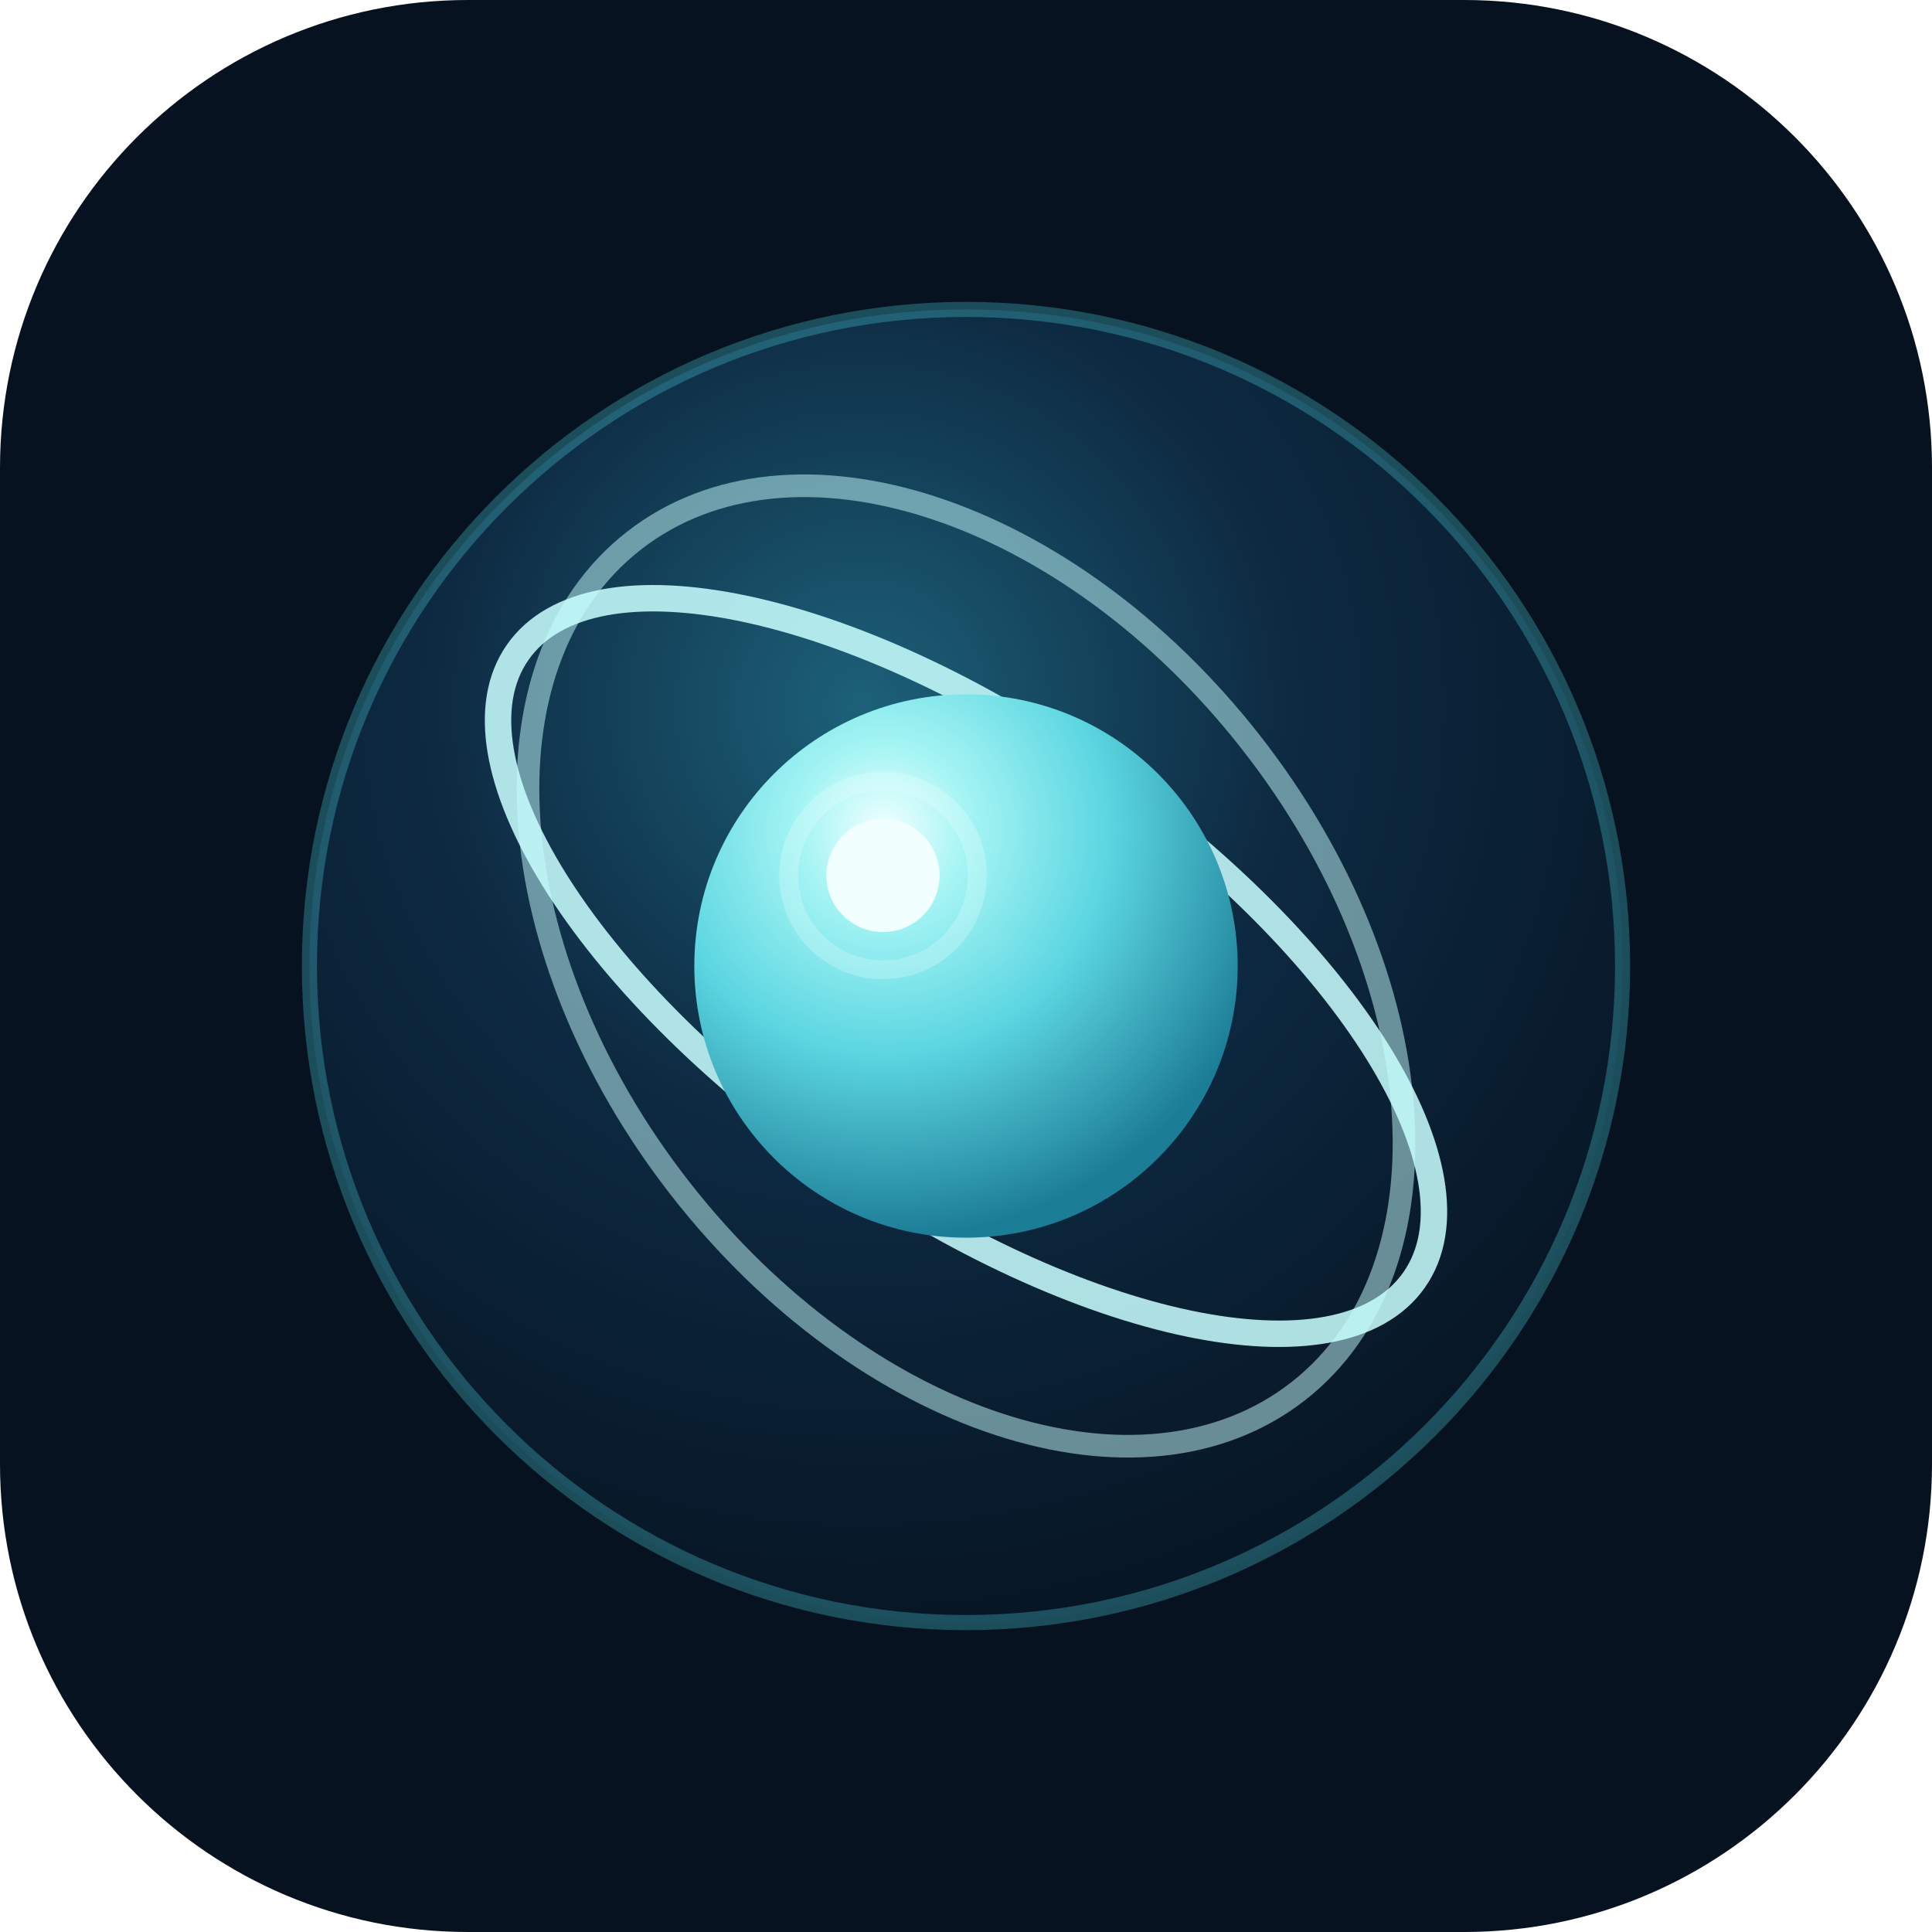
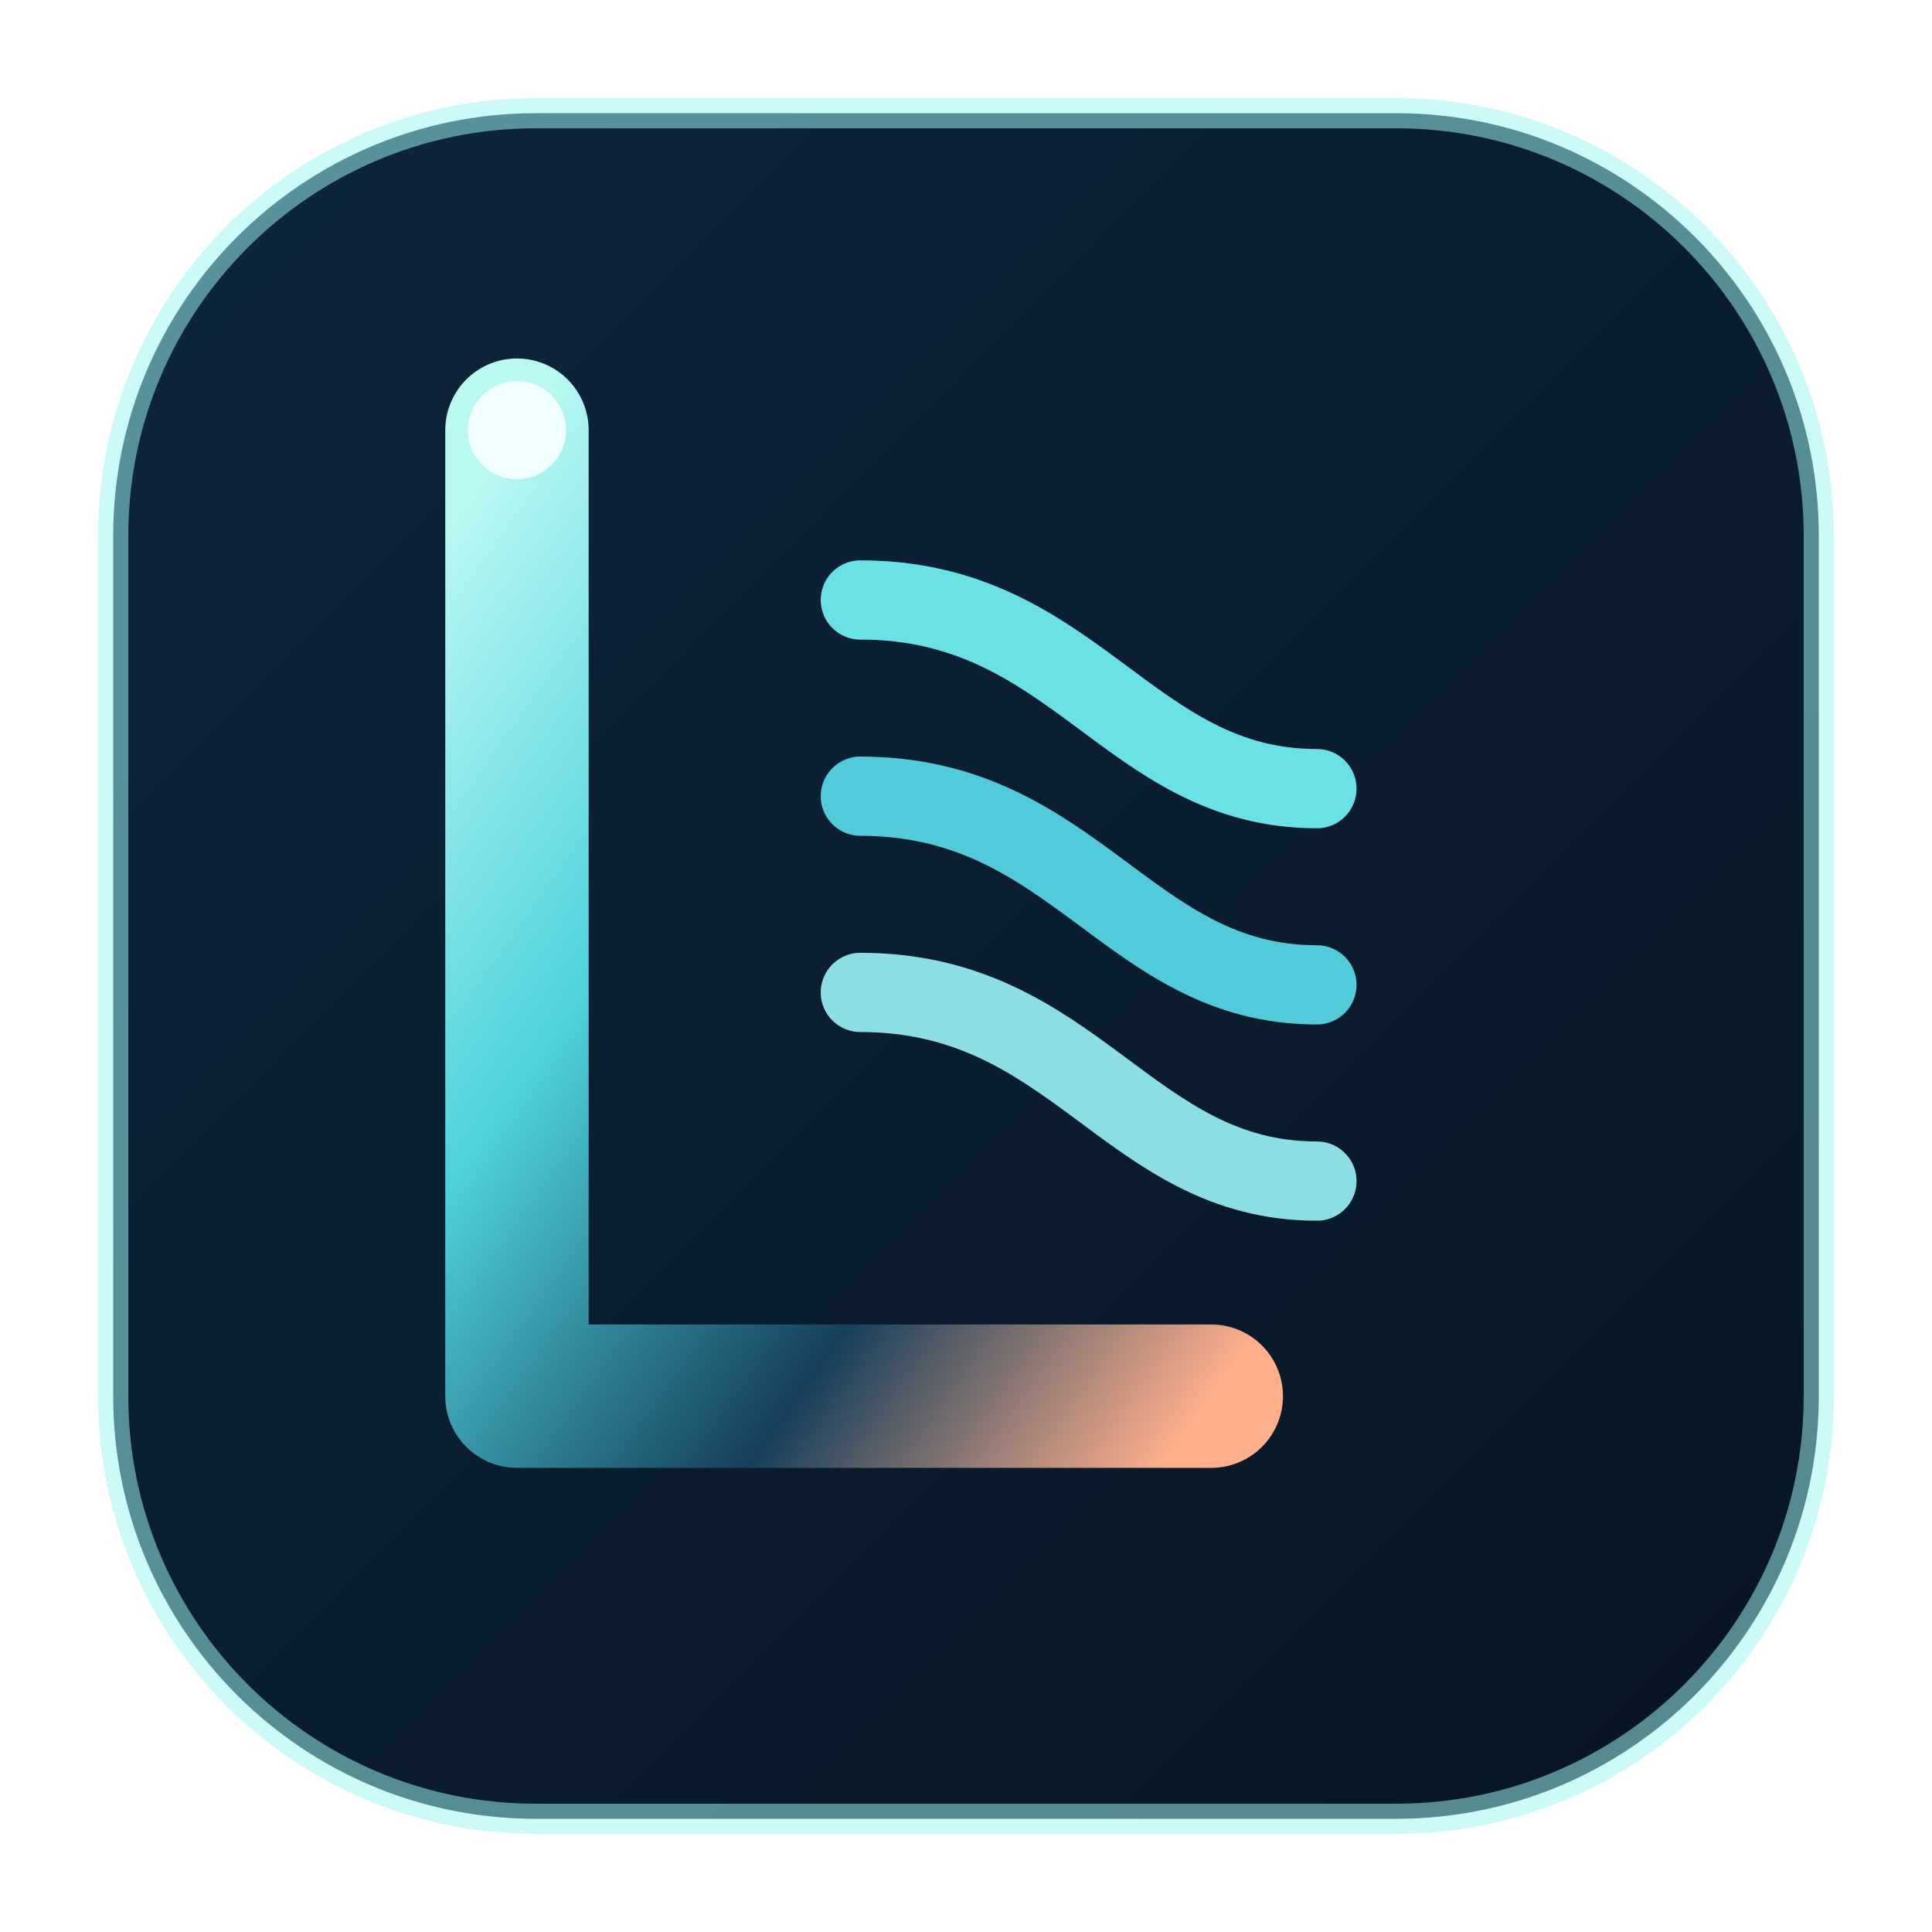
<svg xmlns="http://www.w3.org/2000/svg" viewBox="0 0 512 512">
  <defs>
-     <radialGradient id="bg" cx="42%" cy="30%" r="78%">
-       <stop offset="0" stop-color="#1c6179" />
-       <stop offset="0.42" stop-color="#0d2a42" />
-       <stop offset="1" stop-color="#06121f" />
-     </radialGradient>
-     <radialGradient id="core" cx="35%" cy="25%" r="75%">
-       <stop offset="0" stop-color="#f1ffff" />
-       <stop offset="0.2" stop-color="#a7f5f4" />
-       <stop offset="0.55" stop-color="#5bd6e1" />
-       <stop offset="1" stop-color="#1c7d96" />
-     </radialGradient>
+     <linearGradient id="tile" x1="0" y1="0" x2="1" y2="1">
+       <stop offset="0" stop-color="#baf8f2" />
+       <stop offset="0.34" stop-color="#4ed2dc" />
+       <stop offset="0.7" stop-color="#163f5b" />
+       <stop offset="1" stop-color="#ffaf8b" />
+     </linearGradient>
+     <linearGradient id="screen" x1="0" y1="0" x2="1" y2="1">
+       <stop offset="0" stop-color="#0e263d" />
+       <stop offset="1" stop-color="#071521" />
+     </linearGradient>
  </defs>
-   <rect width="512" height="512" rx="124" fill="#06121f" />
-   <circle cx="256" cy="256" r="174" fill="url(#bg)" stroke="#4dcbd8" stroke-opacity=".32" stroke-width="4" />
-   <ellipse cx="256" cy="256" rx="145" ry="62" fill="none" stroke="#c9ffff" stroke-opacity=".86" stroke-width="7" transform="rotate(35 256 256)" />
-   <ellipse cx="256" cy="256" rx="96" ry="143" fill="none" stroke="#c9ffff" stroke-opacity=".5" stroke-width="6" transform="rotate(-38 256 256)" />
-   <circle cx="256" cy="256" r="72" fill="url(#core)" />
-   <circle cx="234" cy="232" r="15" fill="#f1ffff" />
-   <circle cx="234" cy="232" r="25" fill="none" stroke="#f1ffff" stroke-opacity=".25" stroke-width="5" />
+   <rect x="30" y="30" width="452" height="452" rx="112" fill="url(#screen)" stroke="#9cf7f3" stroke-opacity=".52" stroke-width="8" />
+   <path d="M137 114v256h184" fill="none" stroke="url(#tile)" stroke-width="38" stroke-linecap="round" stroke-linejoin="round" />
+   <path d="M228 159c57 0 71 50 121 50" fill="none" stroke="#6ae1e5" stroke-width="21" stroke-linecap="round" />
+   <path d="M228 211c57 0 71 50 121 50" fill="none" stroke="#51cbd9" stroke-width="21" stroke-linecap="round" />
+   <path d="M228 263c57 0 71 50 121 50" fill="none" stroke="#8bdee2" stroke-width="21" stroke-linecap="round" />
+   <circle cx="137" cy="114" r="13" fill="#f0ffff" />
</svg>
